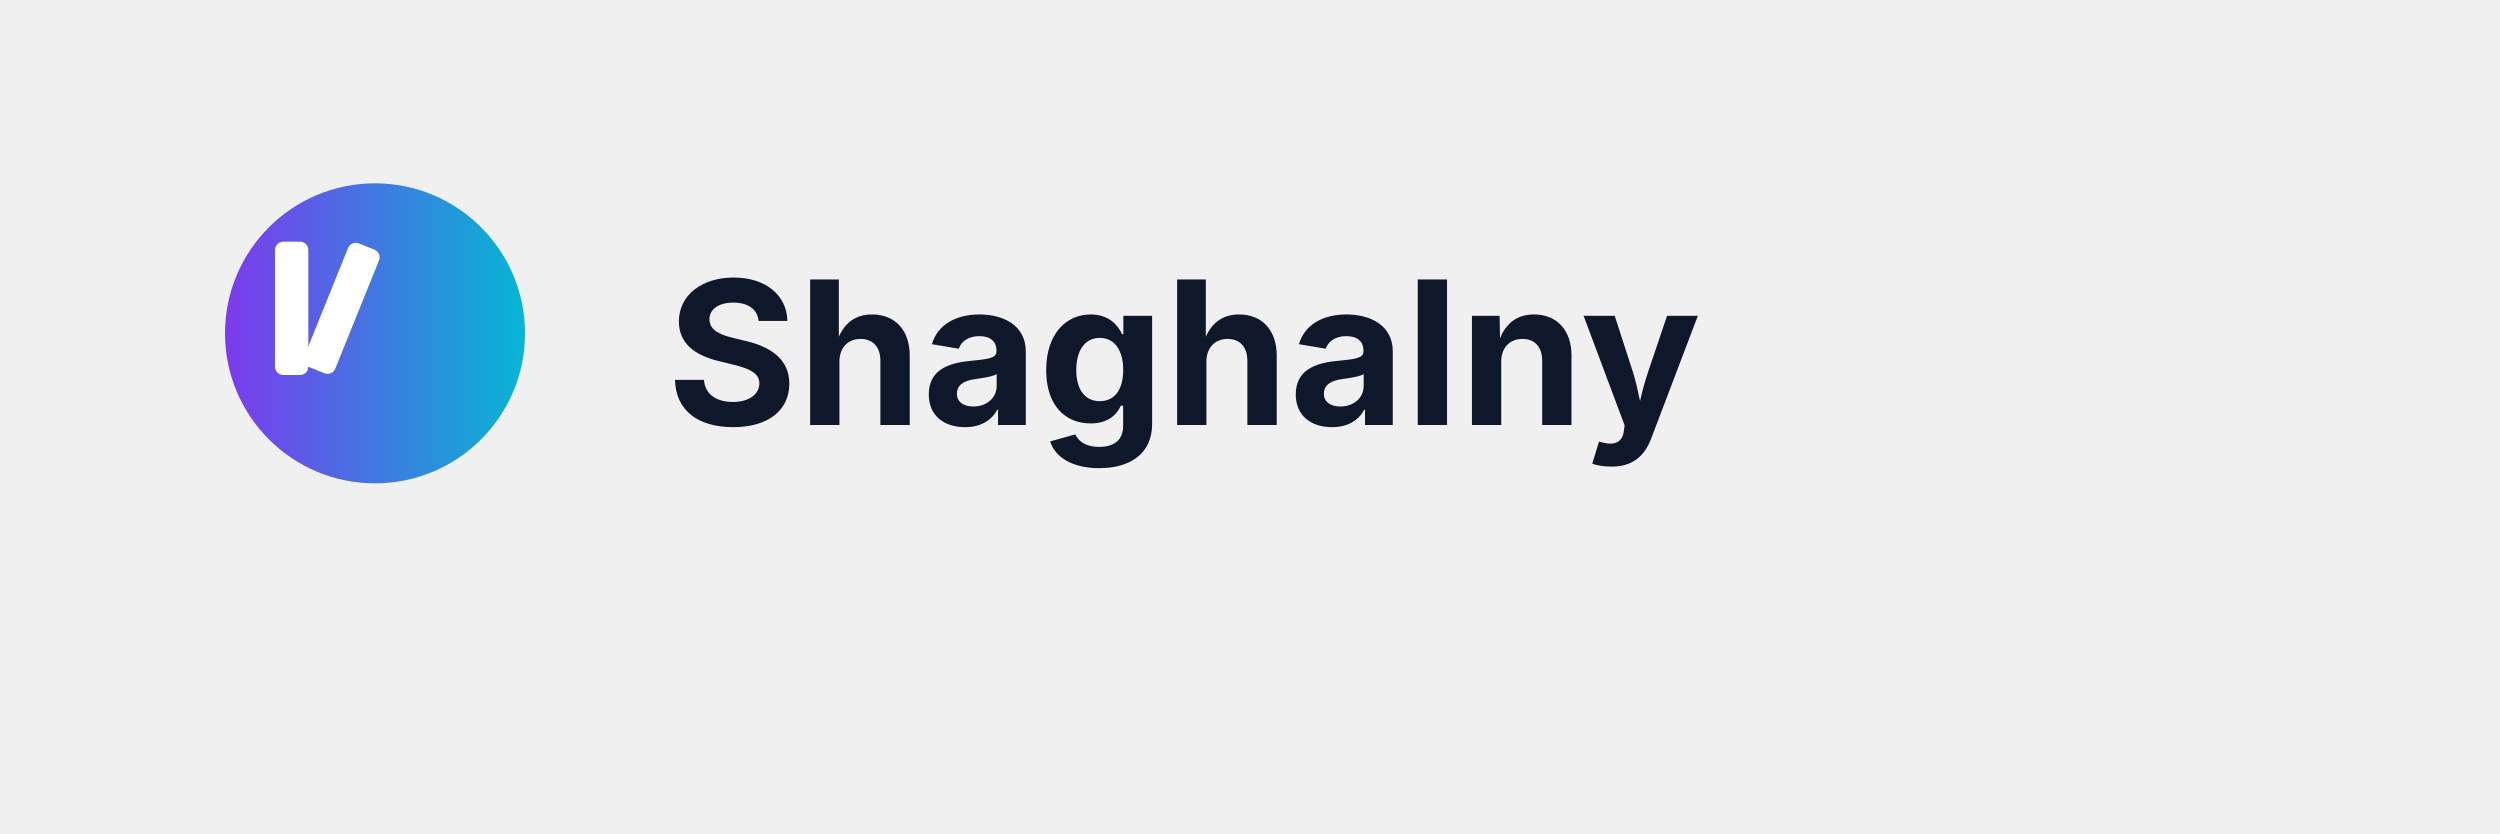
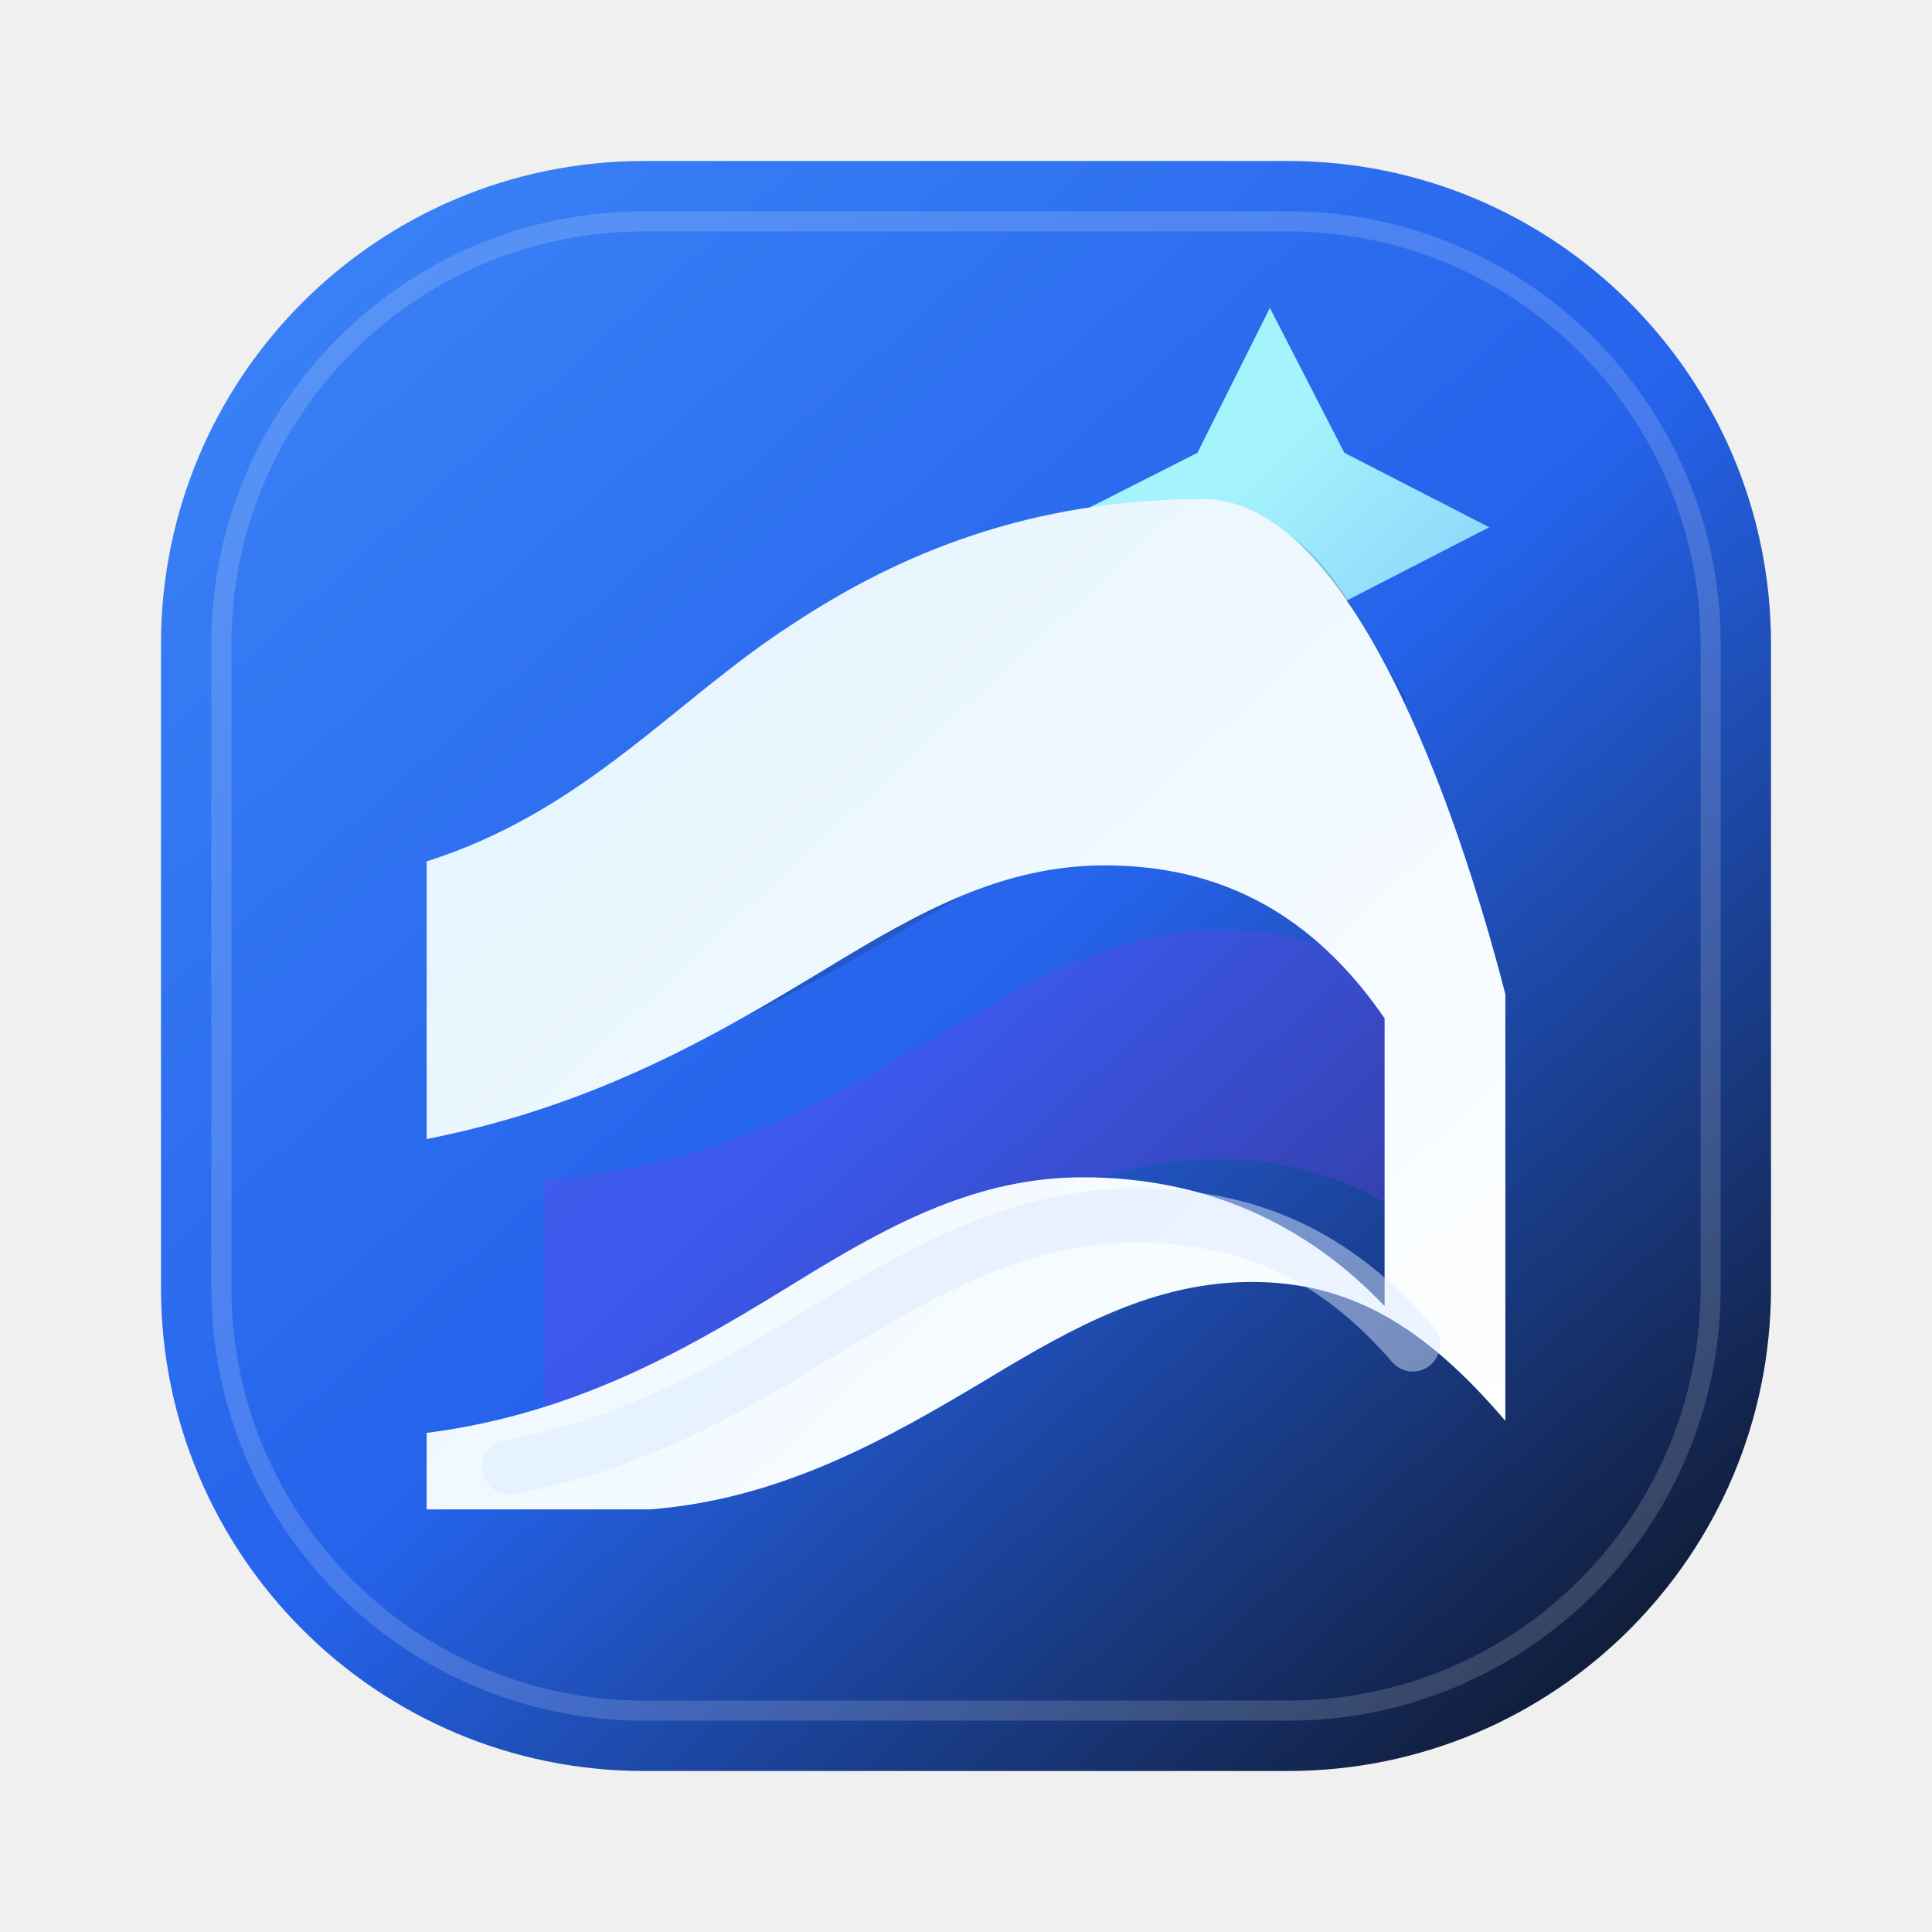
- <svg xmlns="http://www.w3.org/2000/svg" viewBox="0 0 600 200">
+ <svg xmlns="http://www.w3.org/2000/svg" viewBox="0 0 96 96" fill="none">
  <defs>
-     <linearGradient id="g" x1="0" x2="1">
-       <stop offset="0" stop-color="#7c3aed" />
-       <stop offset="1" stop-color="#06b6d4" />
+     <linearGradient id="shaghalny-bg" x1="14" y1="10" x2="82" y2="86" gradientUnits="userSpaceOnUse">
+       <stop offset="0" stop-color="#3B82F6" />
+       <stop offset="0.52" stop-color="#2563EB" />
+       <stop offset="1" stop-color="#0F172A" />
    </linearGradient>
-     <style>
-       .word { font-family: 'Inter', sans-serif; font-weight: 700; font-size: 48px; }
-       .mark { fill: url(#g); }
-     </style>
+     <linearGradient id="shaghalny-wave" x1="24" y1="21" x2="73" y2="74" gradientUnits="userSpaceOnUse">
+       <stop offset="0" stop-color="#E0F2FE" />
+       <stop offset="1" stop-color="#FFFFFF" />
+     </linearGradient>
+     <linearGradient id="shaghalny-accent" x1="55" y1="30" x2="78" y2="54" gradientUnits="userSpaceOnUse">
+       <stop offset="0" stop-color="#A5F3FC" />
+       <stop offset="1" stop-color="#60A5FA" />
+     </linearGradient>
  </defs>
-   <rect width="100%" height="100%" fill="none" />
-   <g transform="translate(30,30)">
-     <g transform="translate(0,10)">
-       <circle cx="60" cy="40" r="36" class="mark" />
-       <g transform="translate(36,18)" fill="#fff">
-         <rect x="0" y="0" width="8" height="32" rx="2" />
-         <rect x="12" y="0" width="8" height="32" rx="2" transform="rotate(22 16 16)" />
-       </g>
-     </g>
-     <text x="130" y="72" class="word" fill="#0f172a">Shaghalny</text>
-   </g>
+   <rect x="8" y="8" width="80" height="80" rx="24" fill="url(#shaghalny-bg)" />
+   <rect x="11" y="11" width="74" height="74" rx="21" stroke="rgba(255,255,255,0.16)" />
+   <path d="M66.8 22.5 74 26.2 66.8 29.9 63.1 37.1 59.5 29.9 52.2 26.2 59.5 22.5 63.1 15.3 66.8 22.5Z" fill="url(#shaghalny-accent)" />
+   <path d="M62.2 26C55 26 49.3 28.2 44.7 31.2C39.2 34.8 34.6 40 27.5 42.7V53.7C34.6 52.3 40 49.1 45.1 46.1C49.6 43.4 54.1 41 59.4 41C64.3 41 67.6 42.6 69.8 44.6V34.6C68.2 32.1 65.6 26 62.2 26Z" fill="#0F172A" fill-opacity=".18" />
+   <path d="M27 58.6C34.9 58.1 40.6 55 46 51.8C50.9 48.9 55.4 46.2 60.7 46.2C66.8 46.2 70.4 49.3 72.3 52.1V62.3C69 59.3 65.2 57.6 60.4 57.6C55.1 57.6 50.8 59.9 46.2 62.7C40.8 65.9 34.7 69.7 27 70.1V58.6Z" fill="#7C3AED" fill-opacity=".26" />
+   <path d="M59.8 24.8C51.2 24.8 44.7 27.5 39.4 31C33.5 34.8 29.1 40.3 21.2 42.8V56.6C29.8 54.9 35.8 51.3 41.1 48.1C45.7 45.3 49.8 43 54.9 43C61.4 43 65.7 46.1 68.8 50.6V64.9C64.9 60.8 59.9 58.5 53.8 58.5C48.6 58.5 44.3 60.8 39.9 63.5C34.7 66.7 29 70.2 21.2 71.2V75H32.3C38.8 74.5 44.1 71.5 49.1 68.5C53.4 65.9 57.4 63.7 62.2 63.7C67 63.7 70.7 65.8 74.8 70.6V49.4C72.4 40.1 67.1 24.8 59.8 24.8Z" fill="url(#shaghalny-wave)" />
+   <path d="M25.3 72.9C31.4 71.8 36.1 69.1 40.8 66.2C45.5 63.4 50.4 60.4 56.4 60.4C62 60.4 66.3 62.3 70.2 66.8" stroke="#DBEAFE" stroke-width="2.7" stroke-linecap="round" opacity=".48" />
</svg>
